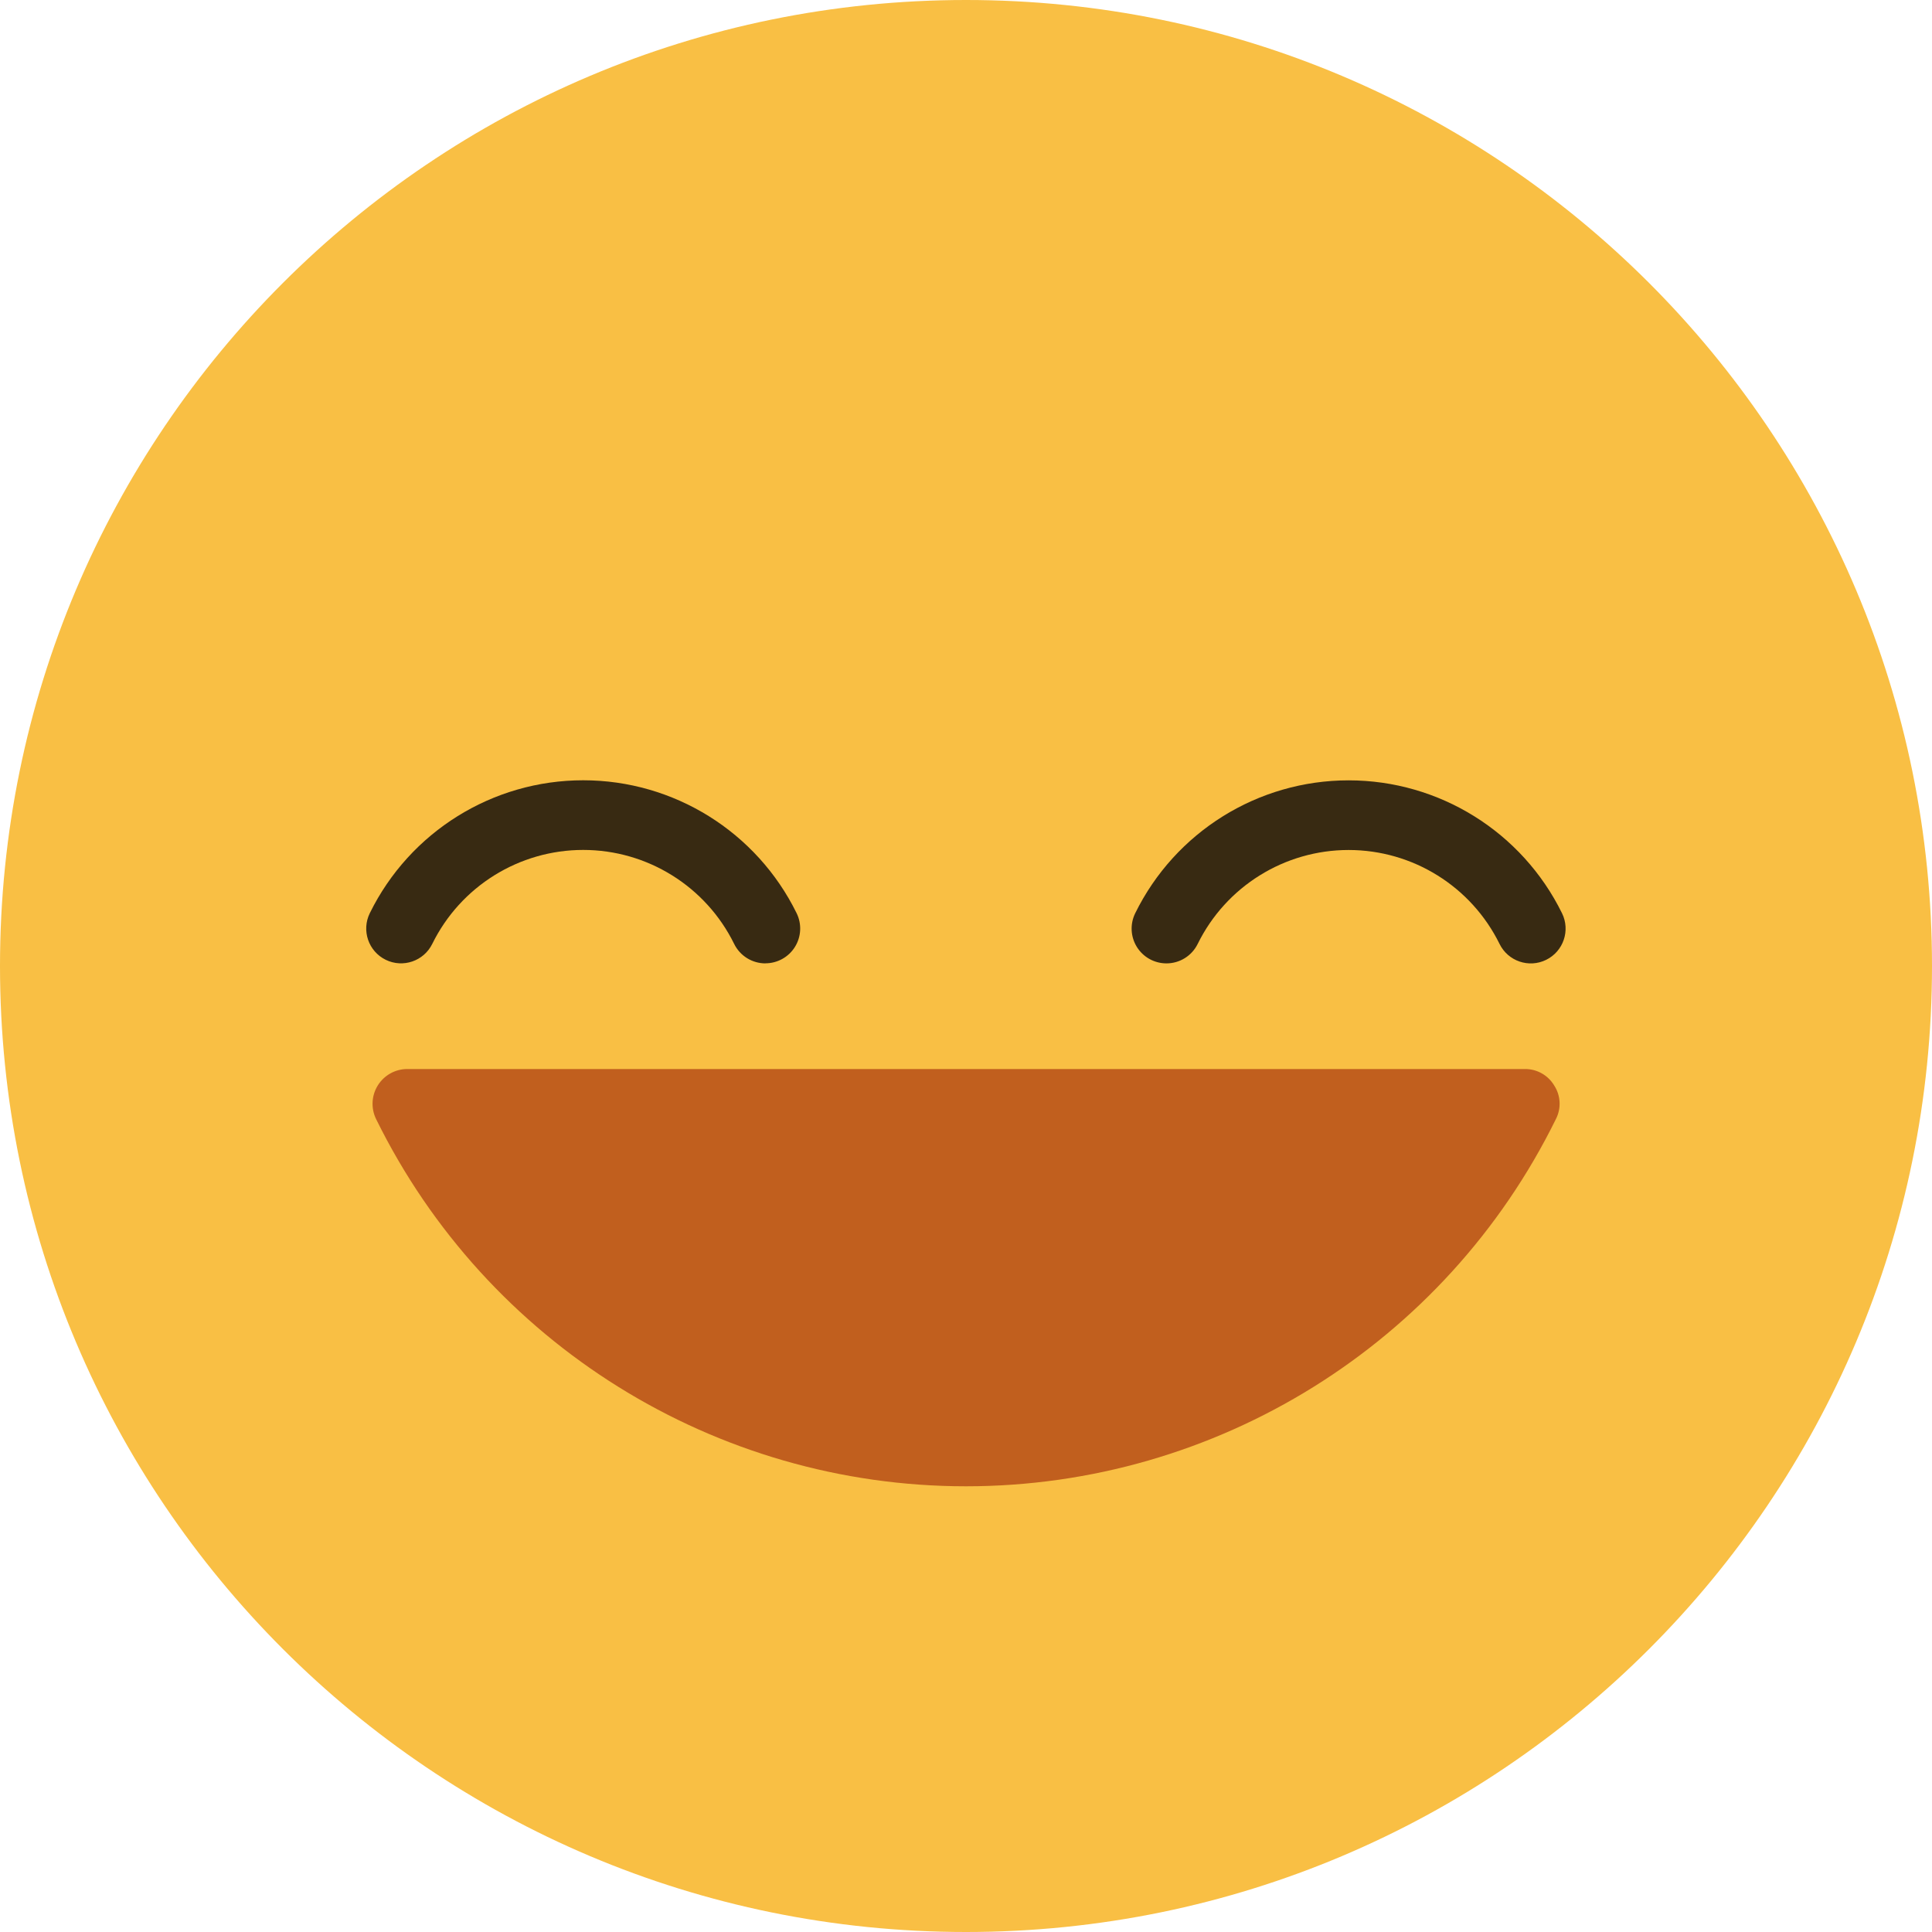
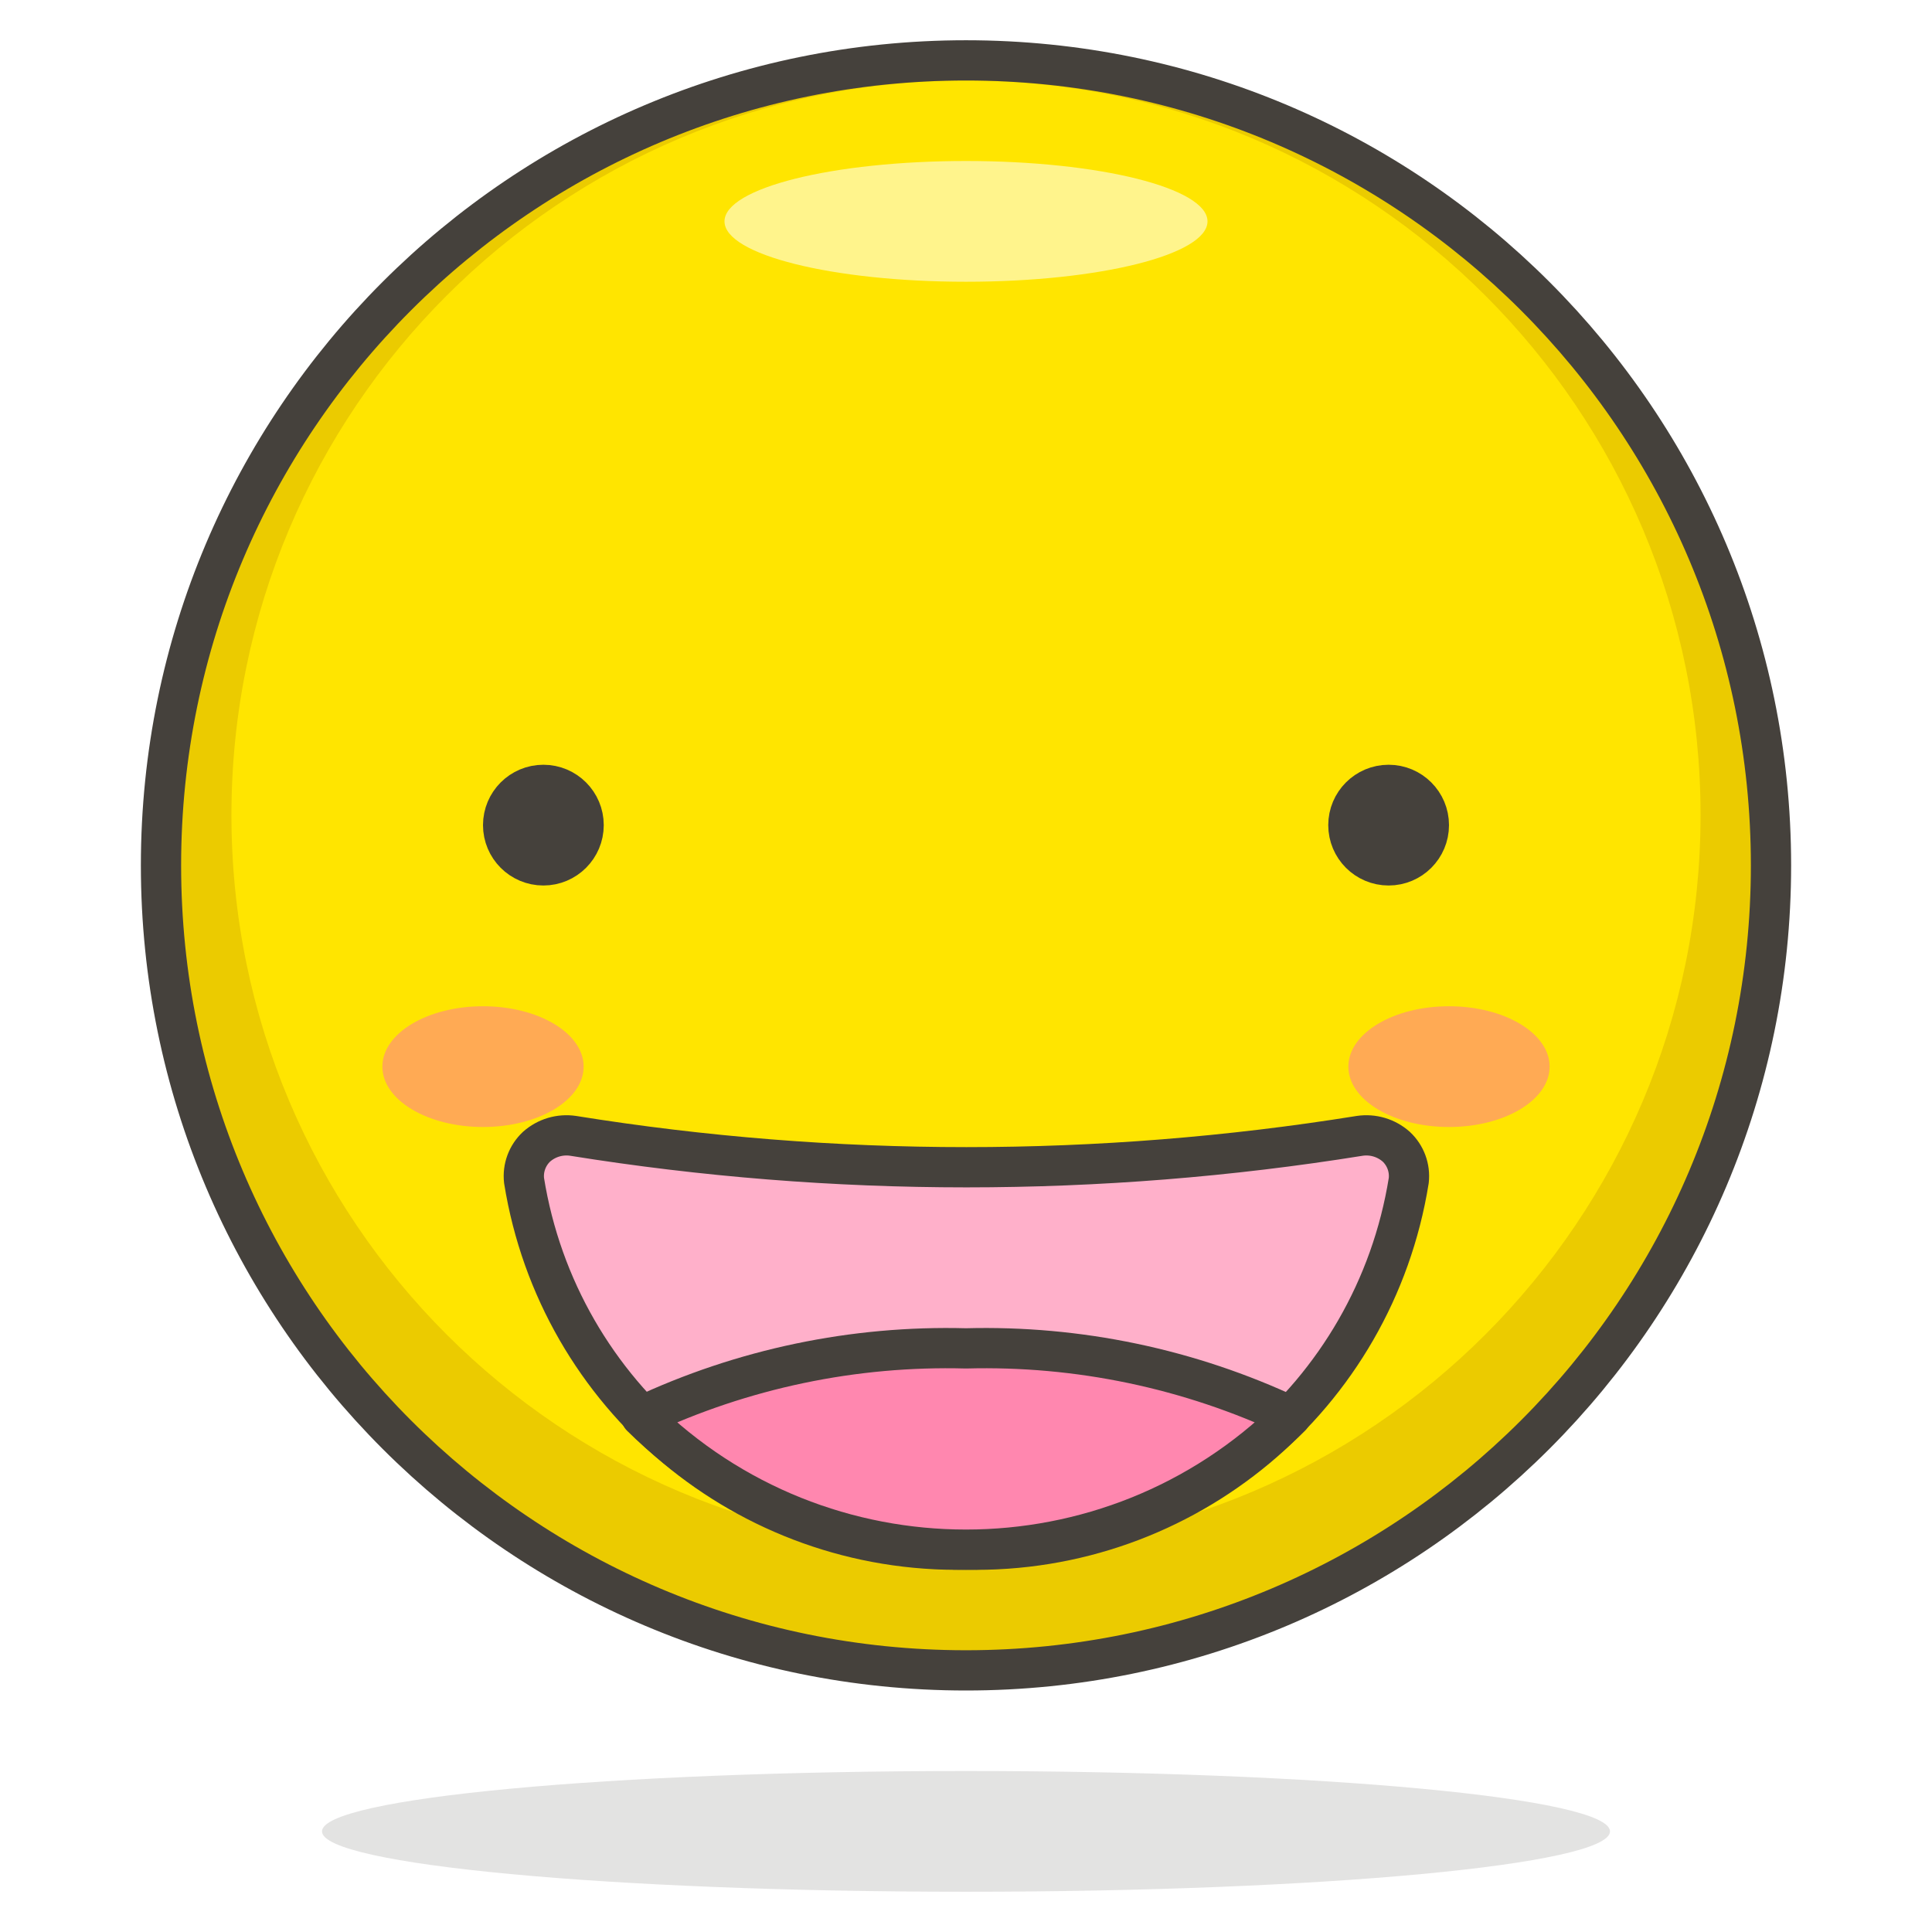
- <svg xmlns="http://www.w3.org/2000/svg" width="250" height="250" viewBox="0 0 250 250">
-   <g id="iconfinder_06-smile_4927962" transform="translate(-4.242 -4.242)">
-     <g id="Layer_2" data-name="Layer 2" transform="translate(4.242 4.242)">
-       <circle id="楕円形_5" data-name="楕円形 5" cx="125" cy="125" r="125" transform="translate(0 0)" fill="#f9bf44" />
-     </g>
-     <g id="Layer_1" data-name="Layer 1" transform="translate(51.63 105.211)">
-       <path id="パス_9" data-name="パス 9" d="M41.272,50.349a4.5,4.5,0,0,1-4.053-6.485,30.77,30.77,0,0,1,55.232,0,4.5,4.5,0,0,1-8.083,3.972,21.768,21.768,0,0,0-39.065,0A4.5,4.5,0,0,1,41.272,50.349Z" transform="translate(62.287 -26.657)" fill="#382a12" />
-       <path id="パス_10" data-name="パス 10" d="M66.429,50.356a4.5,4.5,0,0,1-4.053-2.522,21.769,21.769,0,0,0-39.065,0,4.5,4.5,0,1,1-8.083-3.972,30.77,30.77,0,0,1,55.232,0,4.5,4.5,0,0,1-4.053,6.485Z" transform="translate(-14.765 -26.664)" fill="#382a12" />
-       <path id="パス_11" data-name="パス 11" d="M167.841,37.077a4.377,4.377,0,0,0-3.783-2.116H19.415a4.5,4.5,0,0,0-4.008,6.485,85.07,85.07,0,0,0,152.659,0A4.337,4.337,0,0,0,167.841,37.077Z" transform="translate(-14.125 2.4)" fill="#c15f1e" />
-     </g>
+ <svg xmlns="http://www.w3.org/2000/svg" id="Icons" viewBox="0 0 48 48">
+   <defs>
+     <style>.cls-1{fill:#ffe500;}.cls-2{fill:#ebcb00;}.cls-3{fill:#fff48c;}.cls-4,.cls-7{fill:#45413c;}.cls-4{opacity:0.15;}.cls-5{fill:none;}.cls-5,.cls-7,.cls-8,.cls-9{stroke:#45413c;stroke-linecap:round;stroke-linejoin:round;}.cls-6{fill:#ffaa54;}.cls-8{fill:#ffb0ca;}.cls-9{fill:#ff87af;}</style>
+   </defs>
+   <g data-name="&lt;Group&gt;" id="_Group_">
+     <circle class="cls-1" cx="24" cy="21.5" data-name="&lt;Ellipse&gt;" id="_Ellipse_" r="20" />
+     <path class="cls-2" d="M24,1.5a20,20,0,1,0,20,20A20,20,0,0,0,24,1.5Zm0,37A18.25,18.25,0,1,1,42.25,20.25,18.25,18.25,0,0,1,24,38.5Z" data-name="&lt;Compound Path&gt;" id="_Compound_Path_" />
+     <ellipse class="cls-3" cx="24" cy="5.5" data-name="&lt;Ellipse&gt;" id="_Ellipse_2" rx="6" ry="1.5" />
+     <ellipse class="cls-4" cx="24" cy="45.5" data-name="&lt;Ellipse&gt;" id="_Ellipse_3" rx="16" ry="1.5" />
+     <circle class="cls-5" cx="24" cy="21.5" data-name="&lt;Ellipse&gt;" id="_Ellipse_4" r="20" />
+     <path class="cls-6" d="M38.5,26.5c0,.83-1.12,1.5-2.5,1.5s-2.5-.67-2.5-1.5S34.62,25,36,25,38.5,25.67,38.5,26.5Z" data-name="&lt;Path&gt;" id="_Path_" />
+     <path class="cls-6" d="M9.5,26.5c0,.83,1.12,1.5,2.5,1.5s2.5-.67,2.5-1.5S13.38,25,12,25,9.5,25.67,9.5,26.5Z" data-name="&lt;Path&gt;" id="_Path_2" />
+     <path class="cls-7" d="M14.5,20.5a1,1,0,1,1-1-1A1,1,0,0,1,14.5,20.5Z" data-name="&lt;Path&gt;" id="_Path_3" />
+     <path class="cls-7" d="M33.5,20.5a1,1,0,1,0,1-1A1,1,0,0,0,33.5,20.5Z" data-name="&lt;Path&gt;" id="_Path_4" />
+     <path class="cls-8" d="M24,38.5a10.9,10.9,0,0,0,11-9.17,1,1,0,0,0-.31-.84,1.12,1.12,0,0,0-.91-.27,61.58,61.58,0,0,1-19.54,0,1.12,1.12,0,0,0-.91.27,1,1,0,0,0-.31.84A10.9,10.9,0,0,0,24,38.5Z" data-name="&lt;Path&gt;" id="_Path_5" />
+     <path class="cls-9" d="M24,33.5a17.83,17.83,0,0,0-8.07,1.69,11.49,11.49,0,0,0,16.14,0A17.83,17.83,0,0,0,24,33.5Z" data-name="&lt;Path&gt;" id="_Path_6" />
  </g>
</svg>
